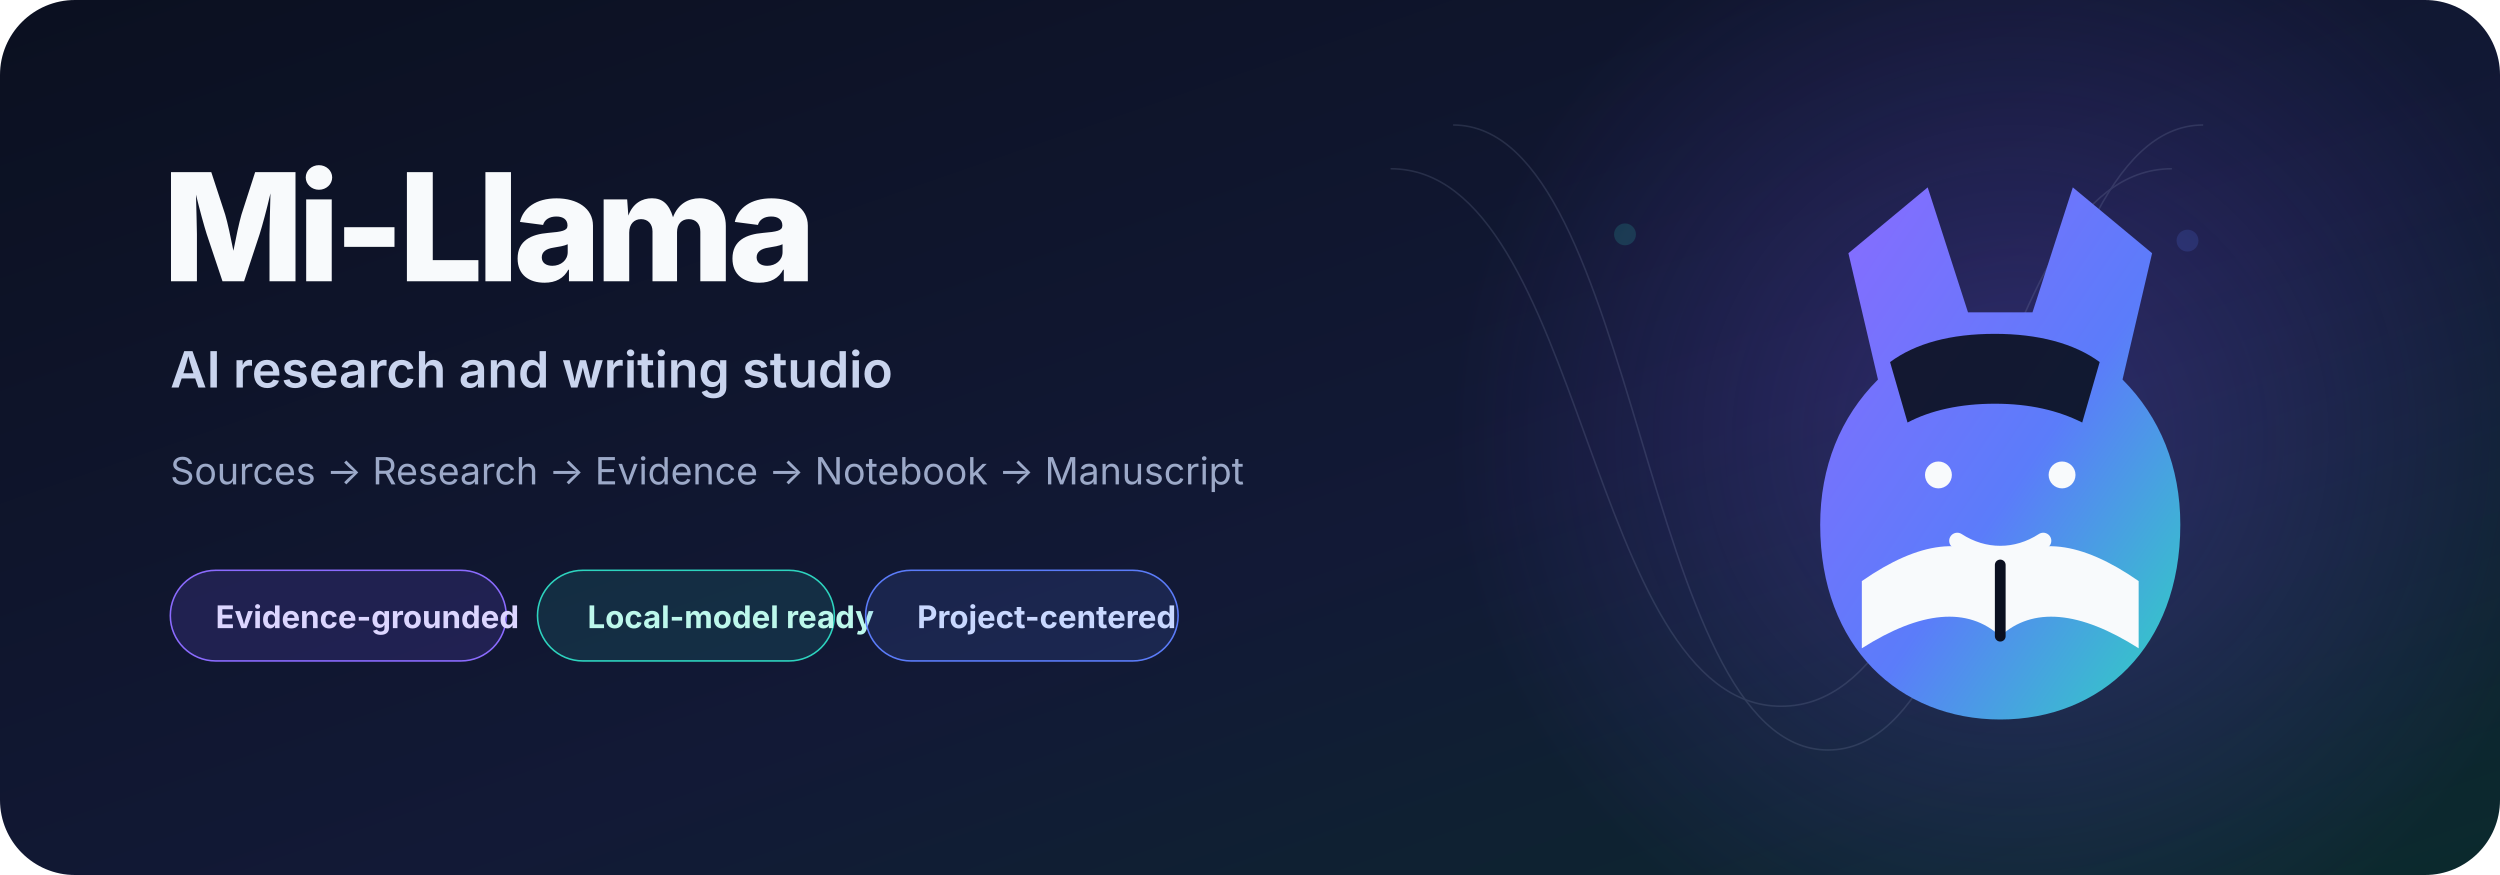
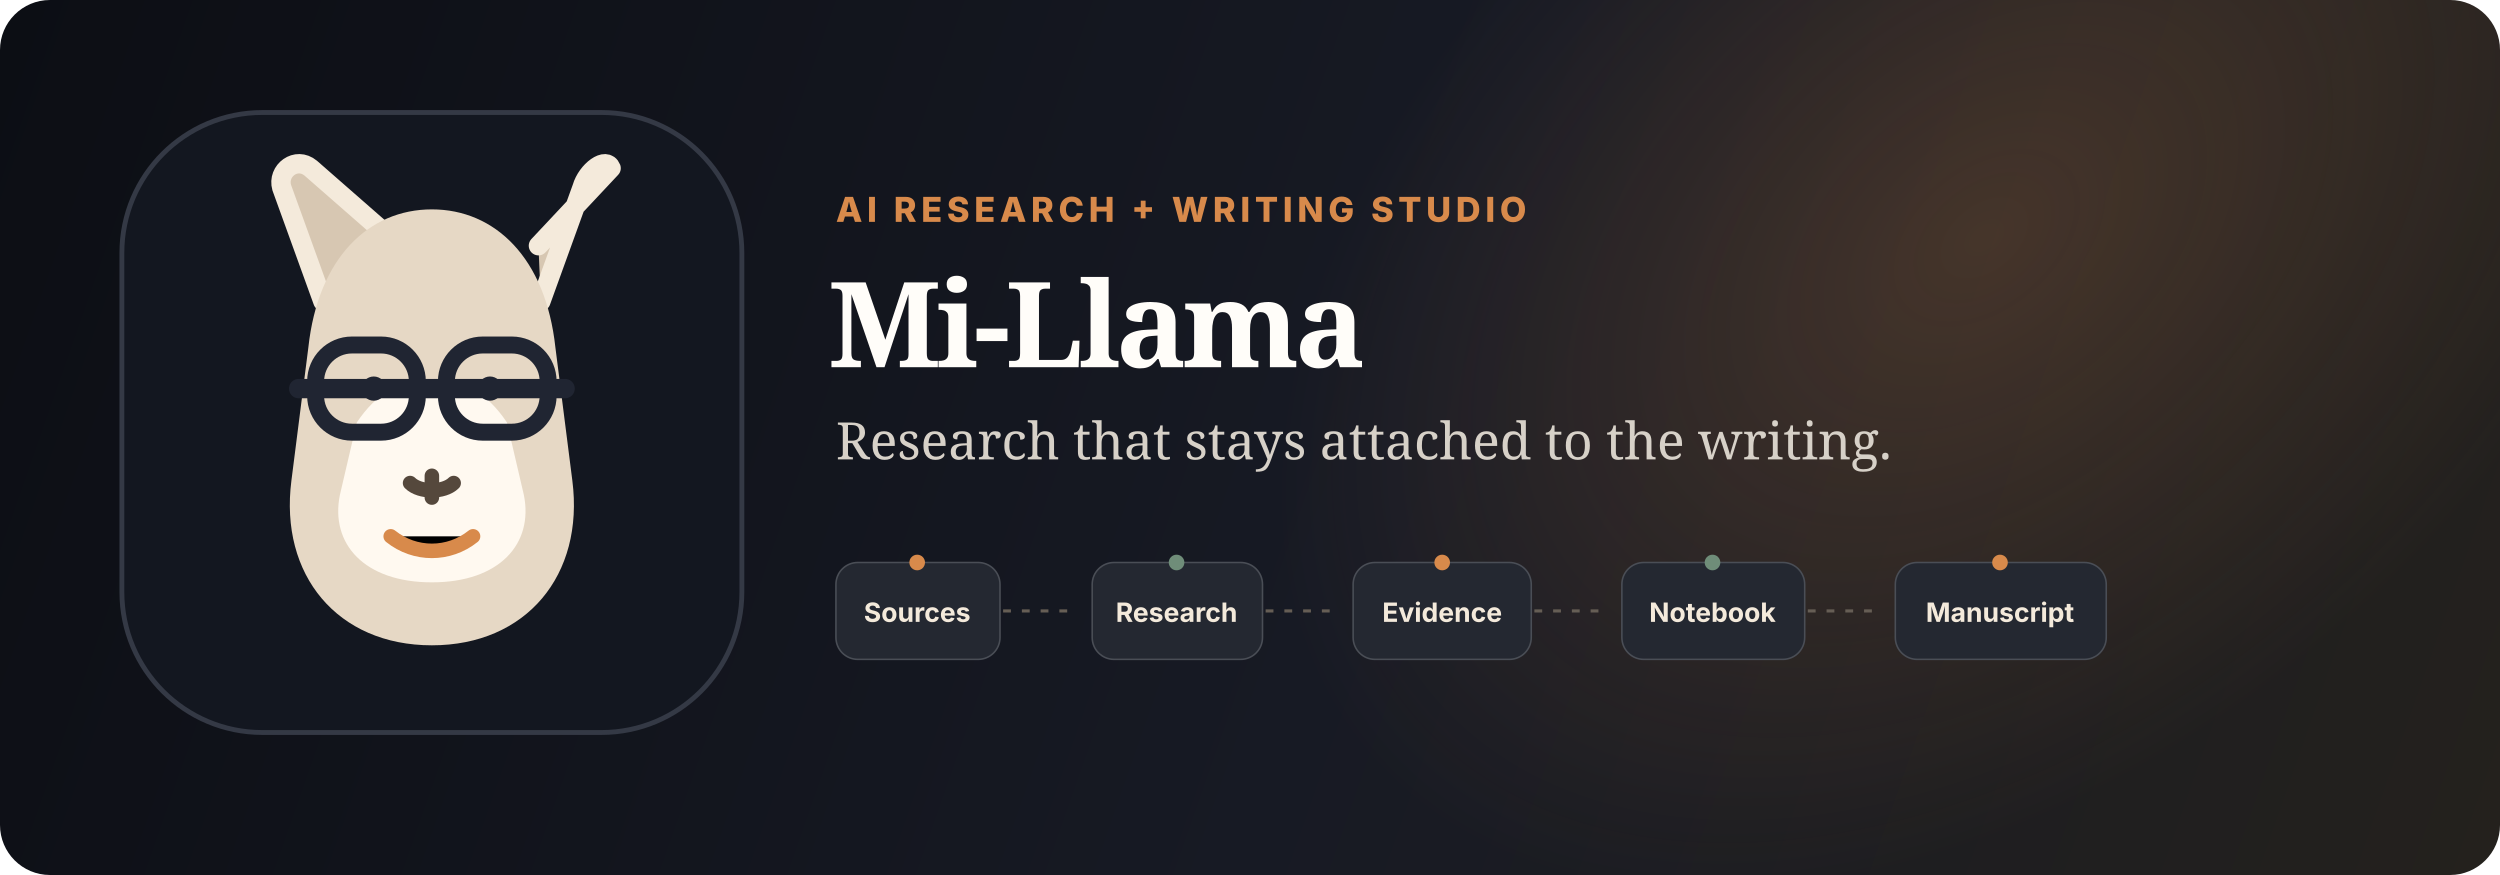
- <svg xmlns="http://www.w3.org/2000/svg" viewBox="0 0 1600 560" role="img" aria-labelledby="title desc">
+ <svg xmlns="http://www.w3.org/2000/svg" width="1600" height="560" viewBox="0 0 1600 560" role="img" aria-labelledby="title desc">
  <defs>
-     <linearGradient id="bg" x1="0" y1="0" x2="1" y2="1">
-       <stop offset="0" stop-color="#0B1020" />
-       <stop offset="0.58" stop-color="#121936" />
-       <stop offset="1" stop-color="#0B2A2D" />
+     <linearGradient id="bg" x1="0" y1="0" x2="1600" y2="560" gradientUnits="userSpaceOnUse">
+       <stop stop-color="#0C0E14" />
+       <stop offset=".55" stop-color="#171A24" />
+       <stop offset="1" stop-color="#24211D" />
    </linearGradient>
-     <linearGradient id="g" x1="0" y1="0" x2="1" y2="1">
-       <stop offset="0" stop-color="#8B6BFF" />
-       <stop offset="0.55" stop-color="#5B7CFA" />
-       <stop offset="1" stop-color="#2DD4BF" />
-     </linearGradient>
-     <radialGradient id="halo">
-       <stop offset="0" stop-color="#7C5CFC" stop-opacity=".28" />
-       <stop offset="1" stop-color="#7C5CFC" stop-opacity="0" />
+     <radialGradient id="glow" cx="0" cy="0" r="1" gradientTransform="translate(1270 150) rotate(140) scale(520 340)" gradientUnits="userSpaceOnUse">
+       <stop stop-color="#D88A4B" stop-opacity=".22" />
+       <stop offset="1" stop-color="#D88A4B" stop-opacity="0" />
    </radialGradient>
  </defs>
-   <rect width="1600" height="560" rx="48" fill="url(#bg)" />
-   <circle cx="1290" cy="280" r="360" fill="url(#halo)" />
-   <g opacity=".17" fill="none" stroke="#9CA9C8">
-     <path d="M890 108c125 0 125 344 250 344s125-344 250-344" />
-     <path d="M930 80c120 0 120 400 240 400s120-400 240-400" />
-     <circle cx="1040" cy="150" r="7" fill="#2DD4BF" stroke="none" />
-     <circle cx="1220" cy="410" r="7" fill="#7C5CFC" stroke="none" />
-     <circle cx="1400" cy="154" r="7" fill="#5B7CFA" stroke="none" />
+   <rect width="1600" height="560" rx="32" fill="url(#bg)" />
+   <rect width="1600" height="560" rx="32" fill="url(#glow)" />
+   <g transform="translate(78 72) scale(1.55)">
+     <rect width="256" height="256" rx="58" fill="#131720" stroke="#343945" stroke-width="2" />
+     <path d="M83 78 66 31c-2-7 6-13 12-8l32 28M173 78l17-47c2-7 10-13 12-8l-30 32" fill="#D7C7B2" stroke="#F4EADB" stroke-width="8" stroke-linecap="round" stroke-linejoin="round" />
+     <path d="M77 97c4-37 25-57 51-57s47 20 51 57l7 55c5 39-19 68-58 68s-63-29-58-68l7-55Z" fill="#E6D8C5" />
+     <path d="M97 128c8-12 18-18 31-18s23 6 31 18l7 30c4 20-10 36-38 36s-42-16-38-36l7-30Z" fill="#FFF9F0" />
+     <path d="M73 114h48M135 114h48M121 114h14" stroke="#202532" stroke-width="8" stroke-linecap="round" />
+     <rect x="80" y="96" width="42" height="36" rx="15" fill="none" stroke="#202532" stroke-width="7" />
+     <rect x="134" y="96" width="42" height="36" rx="15" fill="none" stroke="#202532" stroke-width="7" />
+     <circle cx="104" cy="114" r="5" fill="#202532" />
+     <circle cx="152" cy="114" r="5" fill="#202532" />
+     <path d="M119 153c4 4 14 4 18 0M128 150v9" stroke="#55483C" stroke-width="6" stroke-linecap="round" />
+     <path d="M111 175c10 8 24 8 34 0" stroke="#D88A4B" stroke-width="6" stroke-linecap="round" />
  </g>
-   <g transform="translate(1060 58) scale(.86)">
-     <path d="M143 121 202 72l30 93h48l30-93 59 49-22 94c28 28 43 65 43 108 0 91-59 145-134 145s-134-54-134-145c0-43 15-80 43-108l-22-94Z" fill="url(#g)" />
-     <path d="M174 202c19-14 45-21 78-21 32 0 59 7 78 21l-13 45c-18-9-39-14-65-14s-48 5-65 14l-13-45Z" fill="#0B1020" opacity=".92" />
-     <circle cx="210" cy="286" r="10" fill="#F8FAFC" />
-     <circle cx="302" cy="286" r="10" fill="#F8FAFC" />
-     <path d="M224 335c20 13 44 13 64 0" fill="none" stroke="#F8FAFC" stroke-width="12" stroke-linecap="round" />
-     <path d="M153 365c43-30 78-34 103-12 25-22 60-18 103 12v50c-44-28-79-31-103-9-24-22-59-19-103 9v-50Z" fill="#F8FAFC" />
-     <path d="M256 353v53" stroke="#0B1020" stroke-width="8" stroke-linecap="round" />
-   </g>
-   <text x="104" y="180" fill="#F8FAFC" font-family="Inter, ui-sans-serif, system-ui, sans-serif" font-size="96" font-weight="780" letter-spacing="-4">Mi-Llama</text>
-   <text x="109" y="248" fill="#C9D4EE" font-family="Inter, ui-sans-serif, system-ui, sans-serif" font-size="32" font-weight="560">AI research and writing studio</text>
-   <text x="109" y="310" fill="#9CA9C8" font-family="Inter, ui-sans-serif, system-ui, sans-serif" font-size="24">Sources → Research → Evidence → Notebook → Manuscript</text>
-   <g transform="translate(109 365)">
-     <rect width="215" height="58" rx="29" fill="#7C5CFC" fill-opacity=".16" stroke="#8B6BFF" />
-     <text x="29" y="37" fill="#DCD6FF" font-family="Inter, ui-sans-serif, system-ui, sans-serif" font-size="20" font-weight="650">Evidence-grounded</text>
-     <rect x="235" width="190" height="58" rx="29" fill="#2DD4BF" fill-opacity=".12" stroke="#2DD4BF" />
-     <text x="267" y="37" fill="#BDF8EC" font-family="Inter, ui-sans-serif, system-ui, sans-serif" font-size="20" font-weight="650">Local-model ready</text>
-     <rect x="445" width="200" height="58" rx="29" fill="#5B7CFA" fill-opacity=".13" stroke="#5B7CFA" />
-     <text x="478" y="37" fill="#C9D8FF" font-family="Inter, ui-sans-serif, system-ui, sans-serif" font-size="20" font-weight="650">Project-centered</text>
+   <text x="535" y="142" fill="#D88A4B" font-family="Inter,ui-sans-serif,system-ui,sans-serif" font-size="22" font-weight="800" letter-spacing="3">AI RESEARCH + WRITING STUDIO</text>
+   <text x="530" y="235" fill="#FFFDF9" font-family="Georgia,serif" font-size="76" font-weight="700" letter-spacing="-3">Mi-Llama</text>
+   <text x="535" y="294" fill="#D7D1C8" font-family="Georgia,serif" font-size="33">Research that stays attached to the writing.</text>
+   <g transform="translate(535 360)" font-family="Inter,ui-sans-serif,system-ui,sans-serif">
+     <path d="M95 31H154M263 31h58M435 31h58M610 31h58" stroke="#665E55" stroke-width="2" stroke-dasharray="5 7" />
+     <g fill="#242831" stroke="#4A4E56">
+       <rect width="105" height="62" rx="14" />
+       <rect x="164" width="109" height="62" rx="14" />
+       <rect x="331" width="114" height="62" rx="14" />
+       <rect x="503" width="117" height="62" rx="14" />
+       <rect x="678" width="135" height="62" rx="14" />
+     </g>
+     <g fill="#F4EADB" font-size="17" font-weight="700" text-anchor="middle">
+       <text x="52" y="38">Sources</text>
+       <text x="218" y="38">Research</text>
+       <text x="388" y="38">Evidence</text>
+       <text x="561" y="38">Notebook</text>
+       <text x="745" y="38">Manuscript</text>
+     </g>
+     <circle cx="52" cy="0" r="5" fill="#D88A4B" />
+     <circle cx="218" cy="0" r="5" fill="#6F8D79" />
+     <circle cx="388" cy="0" r="5" fill="#D88A4B" />
+     <circle cx="561" cy="0" r="5" fill="#6F8D79" />
+     <circle cx="745" cy="0" r="5" fill="#D88A4B" />
  </g>
</svg>
